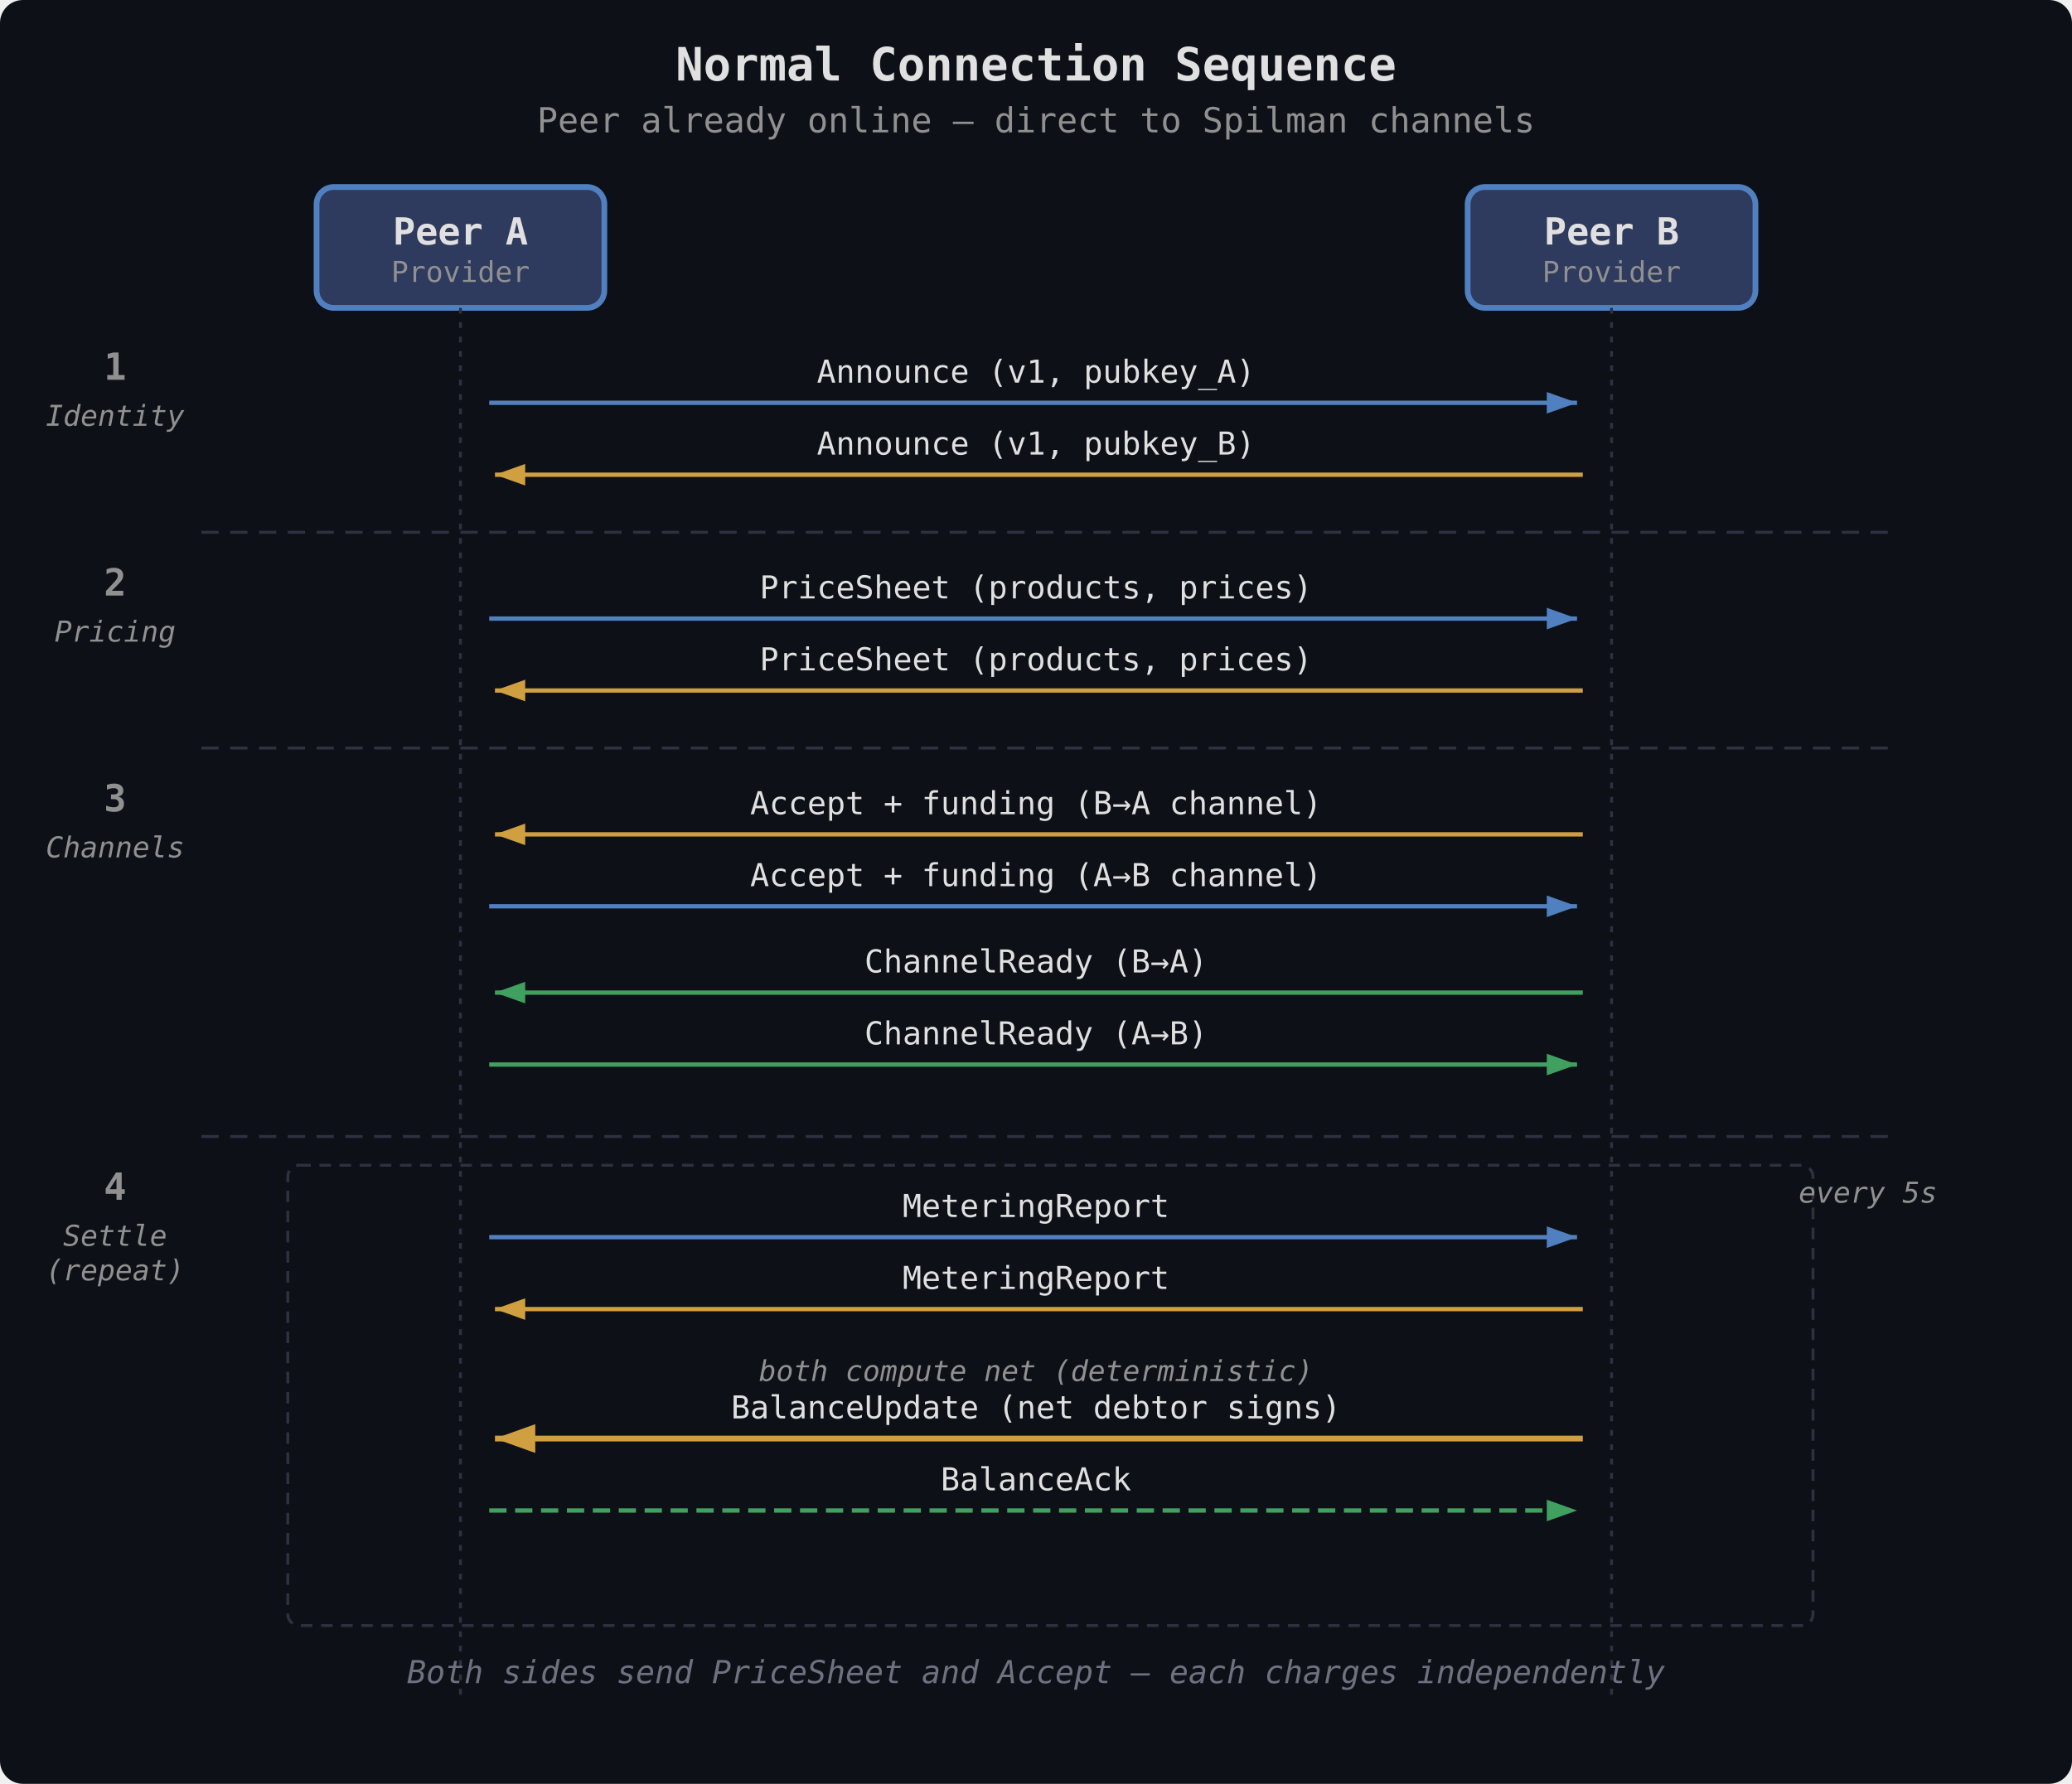
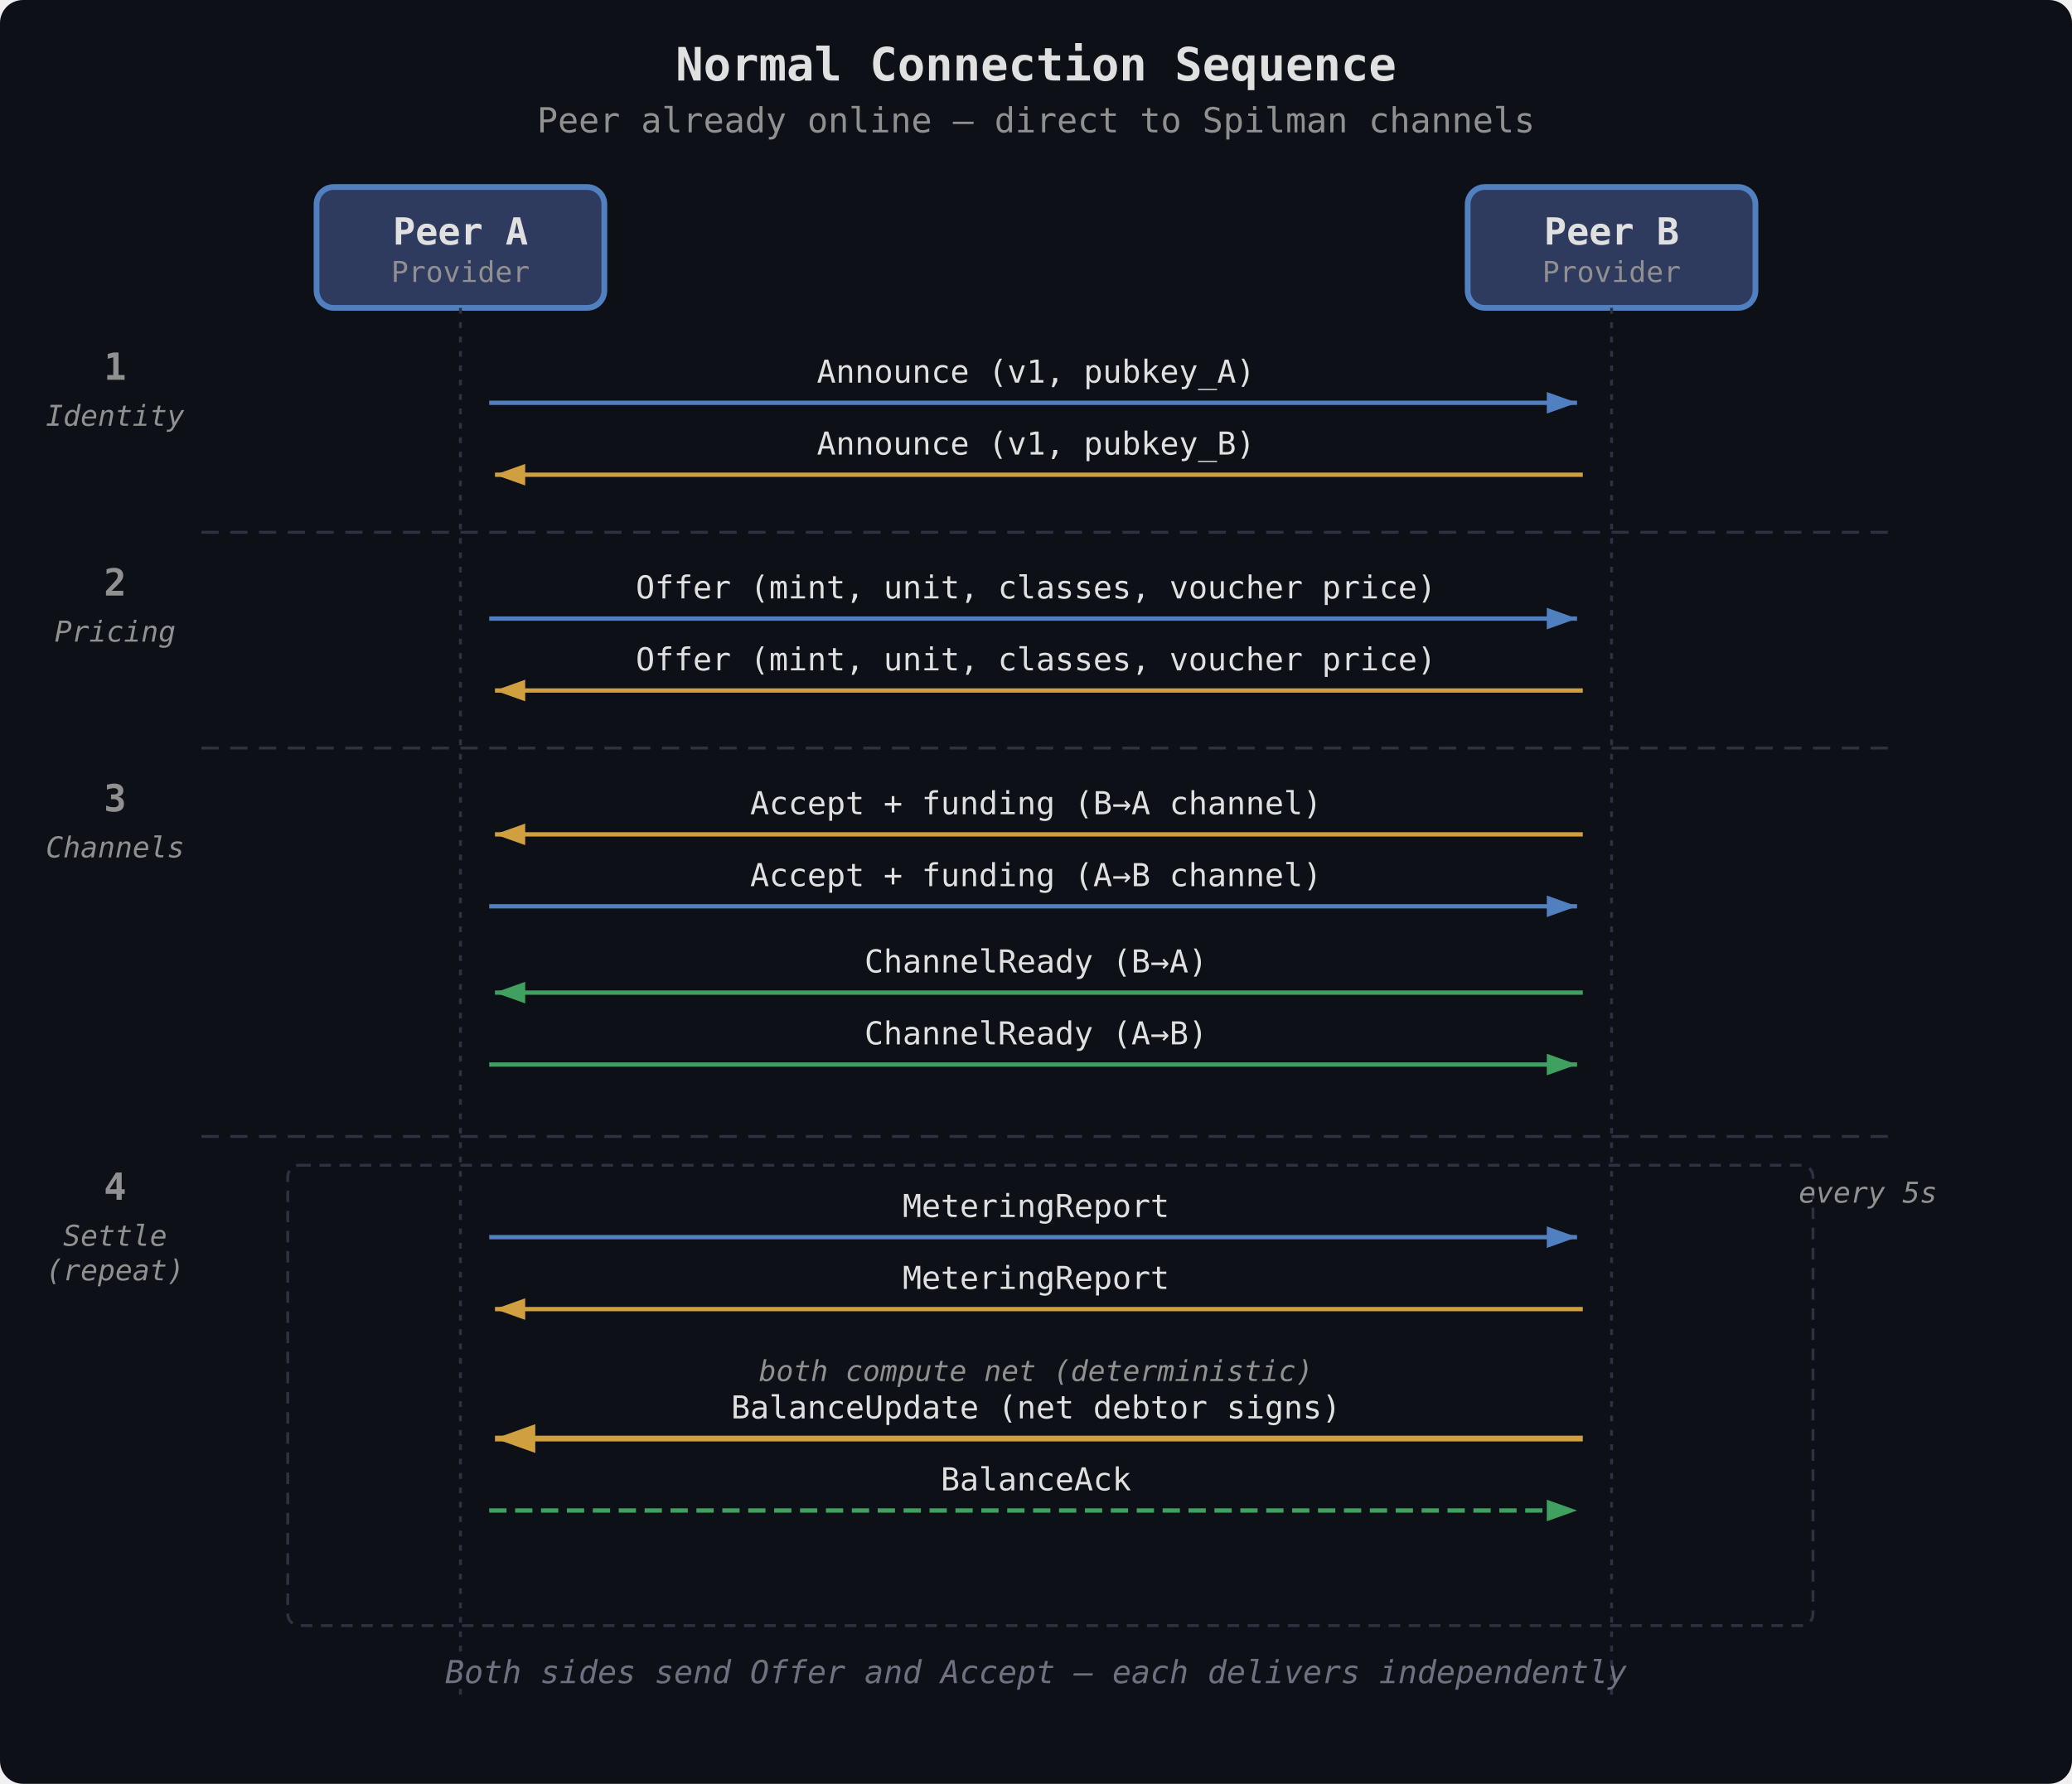
<svg xmlns="http://www.w3.org/2000/svg" viewBox="0 0 720 620" font-family="monospace" font-size="12">
  <style>
    text          { fill: #e0e0e0; }
    text.title    { font-size: 16px; font-weight: bold; }
    text.subtitle { font-size: 12px; fill: #909090; }
    text.nlabel   { font-size: 13px; font-weight: bold; }
    text.nrole    { font-size: 10px; fill: #909090; }
    text.plabel   { font-size: 13px; font-weight: bold; fill: #909090; }
    text.annot    { font-size: 10px; fill: #909090; font-style: italic; }
    text.alabel   { font-size: 11px; }
    text.caption  { font-size: 11px; fill: #707080; font-style: italic; }
    line.sep      { stroke: #303040; stroke-width: 1; stroke-dasharray: 6,4; }
    line.life     { stroke: #303040; stroke-width: 1; stroke-dasharray: 2,3; }

    .bg           { fill: #0d1117; }
    .callout      { fill: #151520; }
    .node         { fill: #2e3a5e; stroke: #5080c0; }

    @media (prefers-color-scheme: light) {
      text          { fill: #1f2328; }
      text.subtitle, text.nrole, text.plabel, text.annot, text.altlabel,
      text.elabel, text.mdesc, text.tlabel { fill: #656d76; }
      text.caption  { fill: #7c8186; }
      line.sep, line.life { stroke: #d1d9e0; }
      rect.alt      { stroke: #d1d9e0; }
      .bg           { fill: #ffffff; }
      .callout      { fill: #f6f8fa; }
      .node, rect.node { fill: #ddf4ff; stroke: #0969da; }
      rect.compute, rect.result { fill: #f6f8fa; }
    }
  </style>
  <defs>
    <marker id="aR" markerWidth="7" markerHeight="5" refX="7" refY="2.5" orient="auto">
      <polygon points="0,0 7,2.5 0,5" fill="#5080c0" />
    </marker>
    <marker id="aL" markerWidth="7" markerHeight="5" refX="7" refY="2.5" orient="auto">
      <polygon points="0,0 7,2.5 0,5" fill="#d0a040" />
    </marker>
    <marker id="aG" markerWidth="7" markerHeight="5" refX="7" refY="2.5" orient="auto">
      <polygon points="0,0 7,2.5 0,5" fill="#40a060" />
    </marker>
  </defs>
  <rect width="720" height="620" rx="8" class="bg" />
  <text x="360" y="28" text-anchor="middle" class="title">Normal Connection Sequence</text>
  <text x="360" y="46" text-anchor="middle" class="subtitle">Peer already online — direct to Spilman channels</text>
  <rect x="110" y="65" width="100" height="42" class="node" stroke-width="2" rx="6" />
  <text x="160" y="85" text-anchor="middle" class="nlabel">Peer A</text>
  <text x="160" y="98" text-anchor="middle" class="nrole">Provider</text>
  <rect x="510" y="65" width="100" height="42" class="node" stroke-width="2" rx="6" />
  <text x="560" y="85" text-anchor="middle" class="nlabel">Peer B</text>
  <text x="560" y="98" text-anchor="middle" class="nrole">Provider</text>
  <line x1="160" y1="107" x2="160" y2="590" class="life" />
  <line x1="560" y1="107" x2="560" y2="590" class="life" />
  <text x="40" y="132" text-anchor="middle" class="plabel">1</text>
  <text x="40" y="148" text-anchor="middle" class="annot">Identity</text>
  <line x1="170" y1="140" x2="548" y2="140" stroke="#5080c0" stroke-width="1.5" marker-end="url(#aR)" />
  <text x="360" y="133" text-anchor="middle" class="alabel" fill="#5080c0">Announce (v1, pubkey_A)</text>
  <line x1="550" y1="165" x2="172" y2="165" stroke="#d0a040" stroke-width="1.5" marker-end="url(#aL)" />
  <text x="360" y="158" text-anchor="middle" class="alabel" fill="#d0a040">Announce (v1, pubkey_B)</text>
  <line x1="70" y1="185" x2="660" y2="185" class="sep" />
  <text x="40" y="207" text-anchor="middle" class="plabel">2</text>
  <text x="40" y="223" text-anchor="middle" class="annot">Pricing</text>
  <line x1="170" y1="215" x2="548" y2="215" stroke="#5080c0" stroke-width="1.5" marker-end="url(#aR)" />
-   <text x="360" y="208" text-anchor="middle" class="alabel" fill="#5080c0">PriceSheet (products, prices)</text>
+   <text x="360" y="208" text-anchor="middle" class="alabel" fill="#5080c0">Offer (mint, unit, classes, voucher price)</text>
  <line x1="550" y1="240" x2="172" y2="240" stroke="#d0a040" stroke-width="1.5" marker-end="url(#aL)" />
-   <text x="360" y="233" text-anchor="middle" class="alabel" fill="#d0a040">PriceSheet (products, prices)</text>
+   <text x="360" y="233" text-anchor="middle" class="alabel" fill="#d0a040">Offer (mint, unit, classes, voucher price)</text>
  <line x1="70" y1="260" x2="660" y2="260" class="sep" />
  <text x="40" y="282" text-anchor="middle" class="plabel">3</text>
  <text x="40" y="298" text-anchor="middle" class="annot">Channels</text>
  <line x1="550" y1="290" x2="172" y2="290" stroke="#d0a040" stroke-width="1.5" marker-end="url(#aL)" />
  <text x="360" y="283" text-anchor="middle" class="alabel" fill="#d0a040">Accept + funding (B→A channel)</text>
  <line x1="170" y1="315" x2="548" y2="315" stroke="#5080c0" stroke-width="1.5" marker-end="url(#aR)" />
  <text x="360" y="308" text-anchor="middle" class="alabel" fill="#5080c0">Accept + funding (A→B channel)</text>
  <line x1="550" y1="345" x2="172" y2="345" stroke="#40a060" stroke-width="1.5" marker-end="url(#aG)" />
  <text x="360" y="338" text-anchor="middle" class="alabel" fill="#40a060">ChannelReady (B→A)</text>
  <line x1="170" y1="370" x2="548" y2="370" stroke="#40a060" stroke-width="1.5" marker-end="url(#aG)" />
  <text x="360" y="363" text-anchor="middle" class="alabel" fill="#40a060">ChannelReady (A→B)</text>
  <line x1="70" y1="395" x2="660" y2="395" class="sep" />
  <text x="40" y="417" text-anchor="middle" class="plabel">4</text>
  <text x="40" y="433" text-anchor="middle" class="annot">Settle</text>
  <text x="40" y="445" text-anchor="middle" class="annot">(repeat)</text>
  <rect x="100" y="405" width="530" height="160" rx="4" fill="none" stroke="#303040" stroke-width="1" stroke-dasharray="4,3" />
  <text x="625" y="418" text-anchor="start" class="annot">every 5s</text>
  <line x1="170" y1="430" x2="548" y2="430" stroke="#5080c0" stroke-width="1.5" marker-end="url(#aR)" />
  <text x="360" y="423" text-anchor="middle" class="alabel" fill="#5080c0">MeteringReport</text>
  <line x1="550" y1="455" x2="172" y2="455" stroke="#d0a040" stroke-width="1.5" marker-end="url(#aL)" />
  <text x="360" y="448" text-anchor="middle" class="alabel" fill="#d0a040">MeteringReport</text>
  <text x="360" y="480" text-anchor="middle" class="annot">both compute net (deterministic)</text>
  <line x1="550" y1="500" x2="172" y2="500" stroke="#d0a040" stroke-width="2" marker-end="url(#aL)" />
  <text x="360" y="493" text-anchor="middle" class="alabel" fill="#d0a040">BalanceUpdate (net debtor signs)</text>
  <line x1="170" y1="525" x2="548" y2="525" stroke="#40a060" stroke-width="1.5" stroke-dasharray="6,3" marker-end="url(#aG)" />
  <text x="360" y="518" text-anchor="middle" class="alabel" fill="#40a060">BalanceAck</text>
-   <text x="360" y="585" text-anchor="middle" class="caption">Both sides send PriceSheet and Accept — each charges independently</text>
+   <text x="360" y="585" text-anchor="middle" class="caption">Both sides send Offer and Accept — each delivers independently</text>
</svg>
